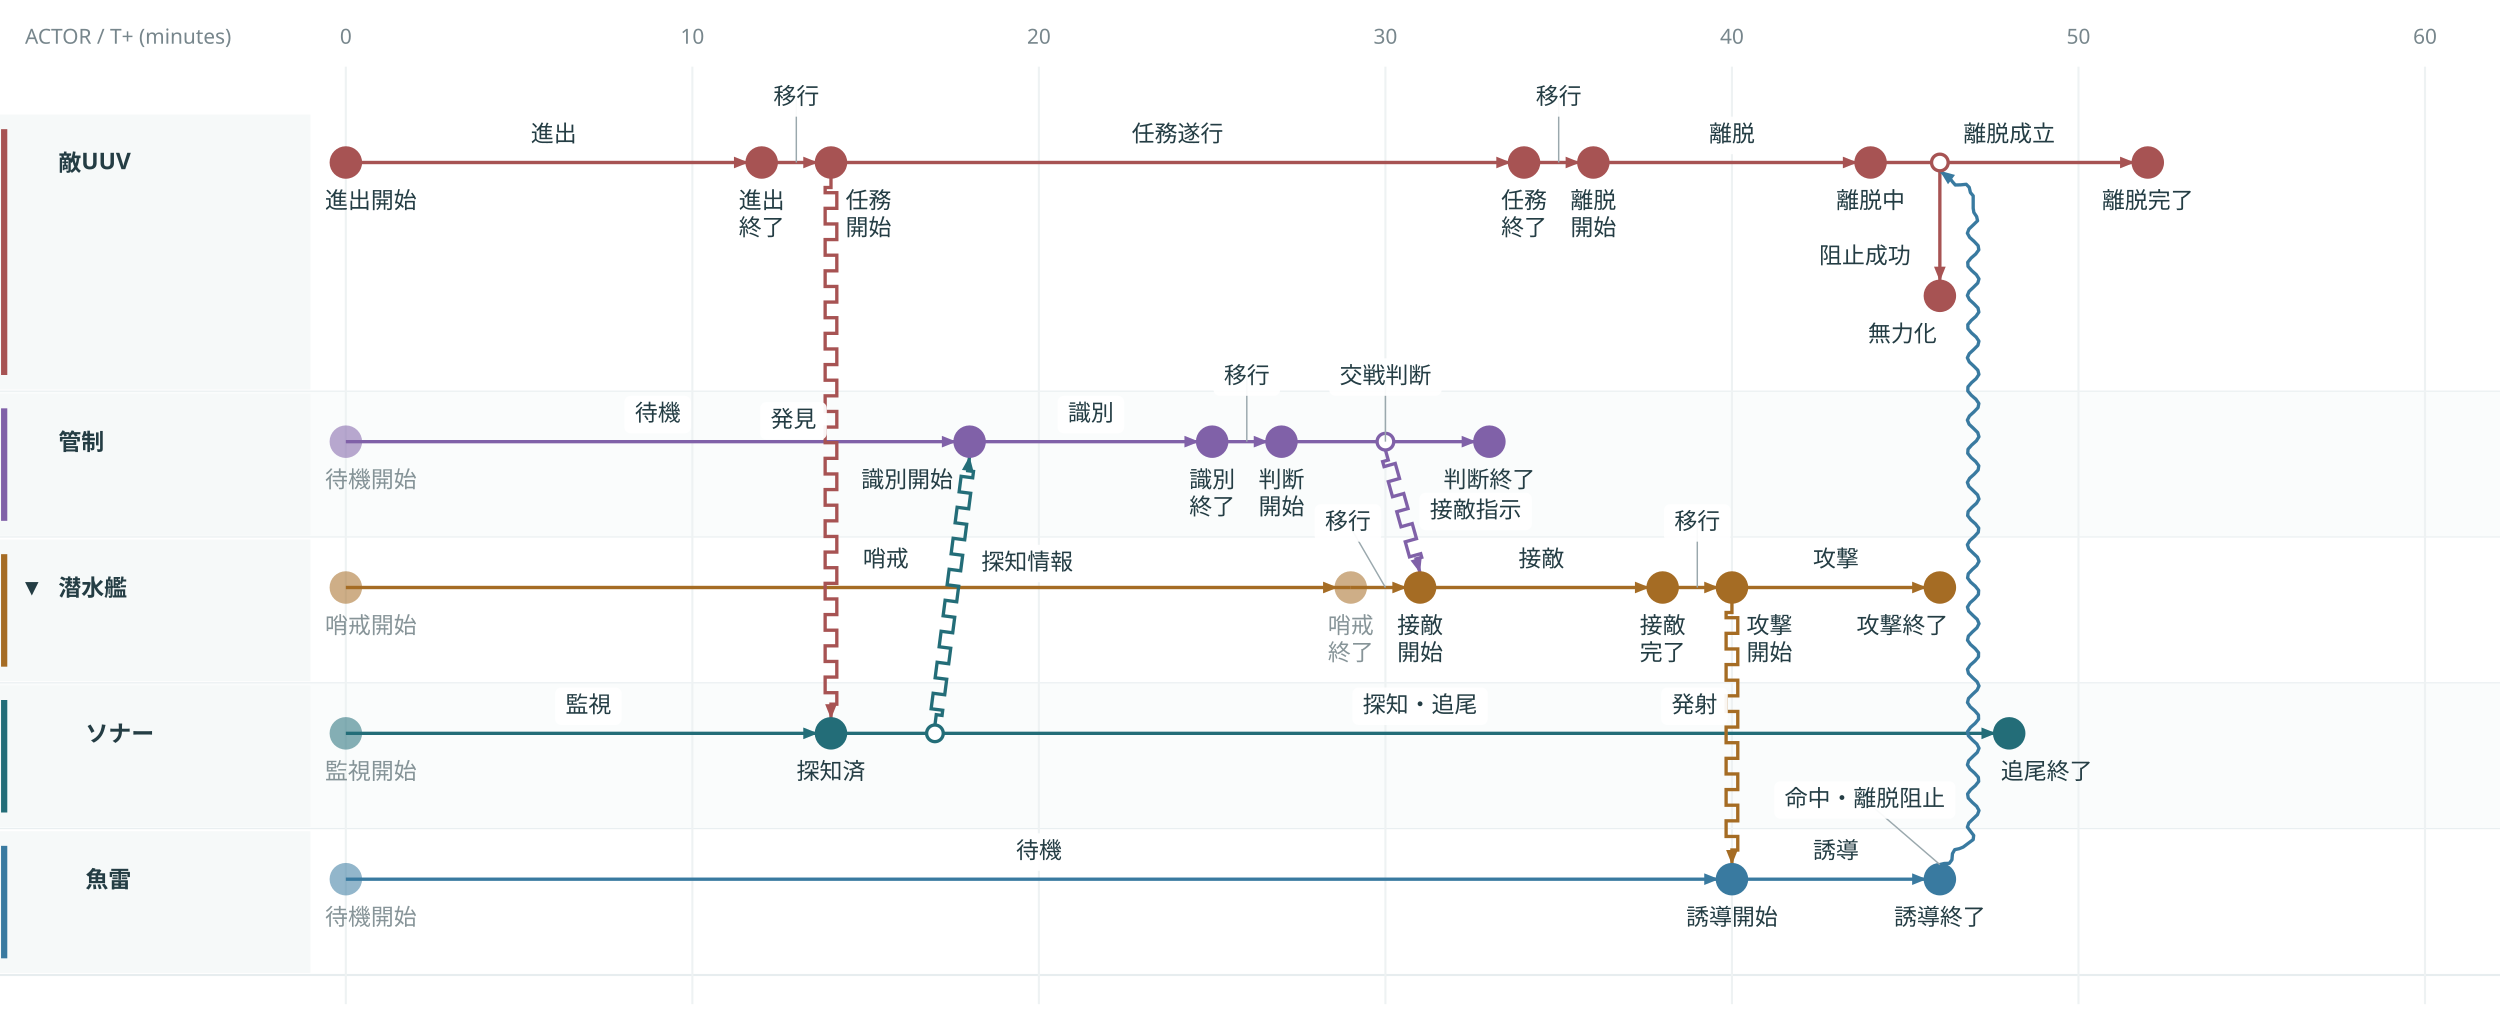
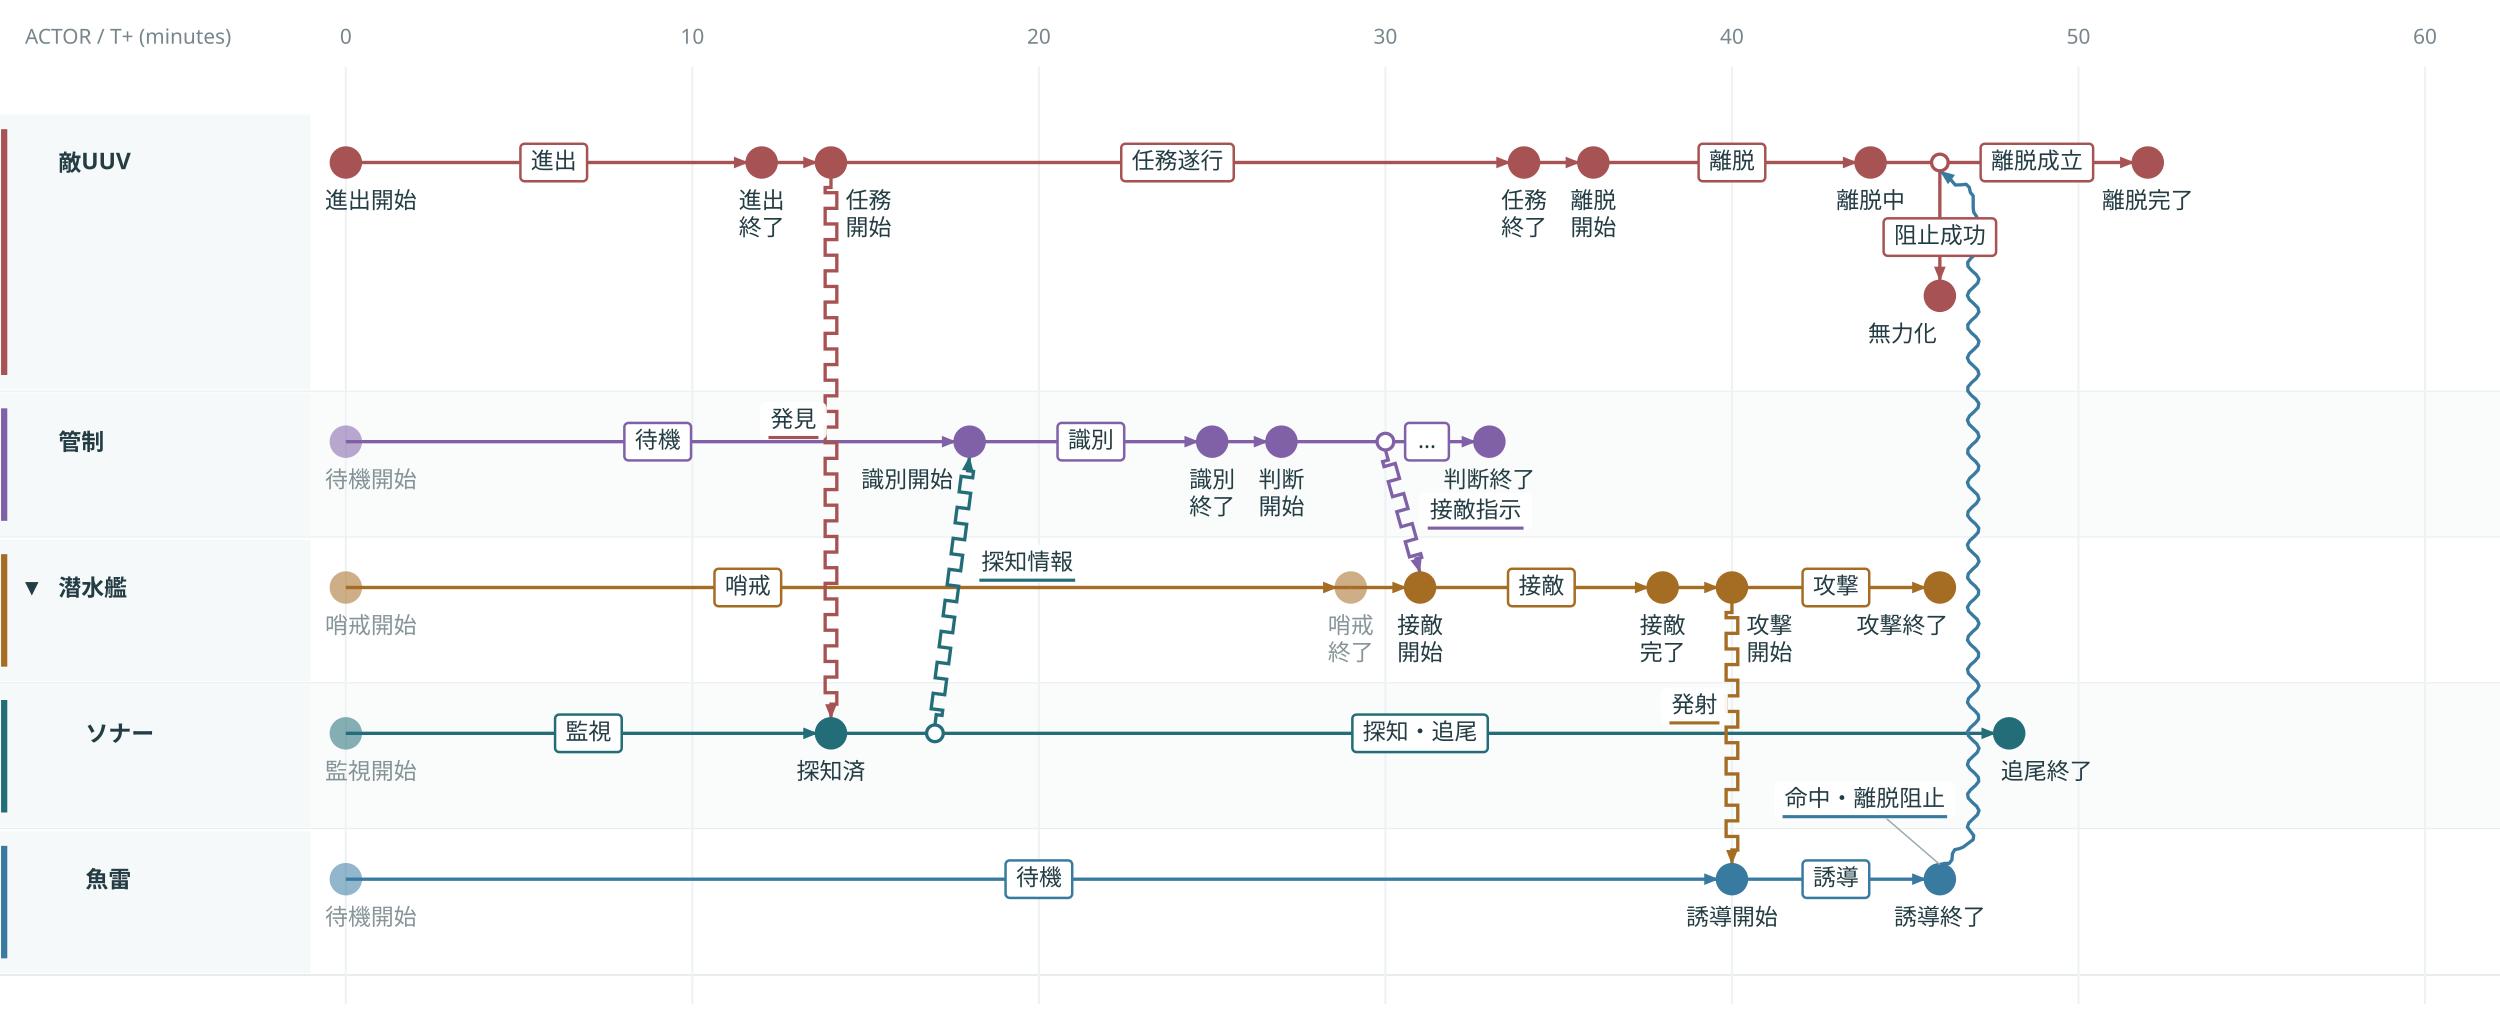
<svg xmlns="http://www.w3.org/2000/svg" width="1200" height="492" viewBox="0 0 1200 492" role="img" aria-label="潜水艦グループ — ソナー・魚雷による任務阻止" font-family="Segoe UI, Noto Sans JP, sans-serif" font-size="11" fill="#243d44" data-view="mission">
  <defs>
    <marker id="arrow" viewBox="0 0 10 10" refX="10" refY="5" markerWidth="7" markerHeight="7" orient="auto-start-reverse" markerUnits="userSpaceOnUse">
      <path d="M0,1 L10,5 L0,9 Z" fill="context-stroke" />
    </marker>
    <marker id="state-arrow" viewBox="0 0 10 10" refX="19" refY="5" markerWidth="7" markerHeight="7" orient="auto-start-reverse" markerUnits="userSpaceOnUse">
      <path d="M0,1 L10,5 L0,9 Z" fill="context-stroke" />
    </marker>
    <clipPath id="time-clip">
      <rect x="152" y="32" width="1048" height="492" />
    </clipPath>
  </defs>
  <rect width="100%" height="100%" fill="white" />
  <rect x="0" y="54" width="1200" height="134" fill="#ffffff" />
  <path d="M0,188 H1200" stroke="#e7edef" />
  <rect x="0" y="188" width="1200" height="70" fill="#fafcfc" />
  <path d="M0,258 H1200" stroke="#e7edef" />
  <rect x="0" y="258" width="1200" height="70" fill="#ffffff" />
  <path d="M0,328 H1200" stroke="#e7edef" />
  <rect x="0" y="328" width="1200" height="70" fill="#fafcfc" />
  <path d="M0,398 H1200" stroke="#e7edef" />
  <rect x="0" y="398" width="1200" height="70" fill="#ffffff" />
  <path d="M0,468 H1200" stroke="#e7edef" />
  <path d="M166,32 V482" stroke="#eef2f3" />
  <text x="166" y="21" text-anchor="middle" font-size="10" fill="#77868c">0</text>
  <path d="M332.333,32 V482" stroke="#eef2f3" />
  <text x="332.333" y="21" text-anchor="middle" font-size="10" fill="#77868c">10</text>
  <path d="M498.667,32 V482" stroke="#eef2f3" />
  <text x="498.667" y="21" text-anchor="middle" font-size="10" fill="#77868c">20</text>
  <path d="M665,32 V482" stroke="#eef2f3" />
  <text x="665" y="21" text-anchor="middle" font-size="10" fill="#77868c">30</text>
  <path d="M831.333,32 V482" stroke="#eef2f3" />
  <text x="831.333" y="21" text-anchor="middle" font-size="10" fill="#77868c">40</text>
  <path d="M997.667,32 V482" stroke="#eef2f3" />
  <text x="997.667" y="21" text-anchor="middle" font-size="10" fill="#77868c">50</text>
  <path d="M1164,32 V482" stroke="#eef2f3" />
  <text x="1164" y="21" text-anchor="middle" font-size="10" fill="#77868c">60</text>
  <text x="12" y="21" font-size="10" fill="#77868c">ACTOR / T+ (minutes)</text>
  <g clip-path="url(#time-clip)">
    <g class="edge task">
      <path class="line" data-polarity="positive" d="M166.00,78.00 L365.60,78.00" fill="none" stroke="#a75353" stroke-width="1.6" opacity="1" stroke-linejoin="round" marker-end="url(#state-arrow)" />
    </g>
    <g class="edge task">
      <path class="line" data-polarity="positive" d="M398.87,78.00 L731.53,78.00" fill="none" stroke="#a75353" stroke-width="1.6" opacity="1" stroke-linejoin="round" marker-end="url(#state-arrow)" />
    </g>
    <g class="edge task">
      <path class="line" data-polarity="positive" d="M764.80,78.00 L897.87,78.00" fill="none" stroke="#a75353" stroke-width="1.6" opacity="1" stroke-linejoin="round" marker-end="url(#state-arrow)" />
    </g>
    <g class="edge task">
      <path class="line" data-polarity="positive" d="M166.00,352.00 L398.87,352.00" fill="none" stroke="#236d78" stroke-width="1.6" opacity="1" stroke-linejoin="round" marker-end="url(#state-arrow)" />
    </g>
    <g class="edge task">
      <path class="line" data-polarity="positive" d="M398.87,352.00 L964.40,352.00" fill="none" stroke="#236d78" stroke-width="1.6" opacity="1" stroke-linejoin="round" marker-end="url(#state-arrow)" />
    </g>
    <g class="edge task">
      <path class="line" data-polarity="positive" d="M166.00,212.00 L465.40,212.00" fill="none" stroke="#8061a8" stroke-width="1.6" opacity="1" stroke-linejoin="round" marker-end="url(#state-arrow)" />
    </g>
    <g class="edge task">
      <path class="line" data-polarity="positive" d="M465.40,212.00 L581.83,212.00" fill="none" stroke="#8061a8" stroke-width="1.6" opacity="1" stroke-linejoin="round" marker-end="url(#state-arrow)" />
    </g>
    <g class="edge task">
      <path class="line" data-polarity="positive" d="M615.10,212.00 L714.90,212.00" fill="none" stroke="#8061a8" stroke-width="1.6" opacity="1" stroke-linejoin="round" marker-end="url(#state-arrow)" />
    </g>
    <g class="edge task">
      <path class="line" data-polarity="positive" d="M166.00,282.00 L648.37,282.00" fill="none" stroke="#a56c24" stroke-width="1.6" opacity="1" stroke-linejoin="round" marker-end="url(#state-arrow)" />
    </g>
    <g class="edge task">
      <path class="line" data-polarity="positive" d="M681.63,282.00 L798.07,282.00" fill="none" stroke="#a56c24" stroke-width="1.6" opacity="1" stroke-linejoin="round" marker-end="url(#state-arrow)" />
    </g>
    <g class="edge task">
      <path class="line" data-polarity="positive" d="M831.33,282.00 L931.13,282.00" fill="none" stroke="#a56c24" stroke-width="1.6" opacity="1" stroke-linejoin="round" marker-end="url(#state-arrow)" />
    </g>
    <g class="edge task">
      <path class="line" data-polarity="positive" d="M166.00,422.00 L831.33,422.00" fill="none" stroke="#397aa0" stroke-width="1.6" opacity="1" stroke-linejoin="round" marker-end="url(#state-arrow)" />
    </g>
    <g class="edge task">
      <path class="line" data-polarity="positive" d="M831.33,422.00 L931.13,422.00" fill="none" stroke="#397aa0" stroke-width="1.6" opacity="1" stroke-linejoin="round" marker-end="url(#state-arrow)" />
    </g>
    <g class="edge task">
      <path class="line" data-polarity="positive" d="M365.60,78.00 L398.87,78.00" fill="none" stroke="#a75353" stroke-width="1.6" opacity="1" stroke-linejoin="round" marker-end="url(#state-arrow)" />
    </g>
    <g class="edge task">
      <path class="line" data-polarity="positive" d="M731.53,78.00 L764.80,78.00" fill="none" stroke="#a75353" stroke-width="1.6" opacity="1" stroke-linejoin="round" marker-end="url(#state-arrow)" />
    </g>
    <g class="edge task">
      <path class="line" data-polarity="positive" d="M897.87,78.00 L1030.93,78.00" fill="none" stroke="#a75353" stroke-width="1.6" opacity="1" stroke-linejoin="round" marker-end="url(#state-arrow)" />
    </g>
    <g class="edge task">
      <path class="line" data-polarity="positive" d="M581.83,212.00 L615.10,212.00" fill="none" stroke="#8061a8" stroke-width="1.6" opacity="1" stroke-linejoin="round" marker-end="url(#state-arrow)" />
    </g>
    <g class="edge task">
      <path class="line" data-polarity="positive" d="M648.37,282.00 L681.63,282.00" fill="none" stroke="#a56c24" stroke-width="1.6" opacity="1" stroke-linejoin="round" marker-end="url(#state-arrow)" />
    </g>
    <g class="edge task">
      <path class="line" data-polarity="positive" d="M798.07,282.00 L831.33,282.00" fill="none" stroke="#a56c24" stroke-width="1.6" opacity="1" stroke-linejoin="round" marker-end="url(#state-arrow)" />
    </g>
    <g class="edge outcome">
      <path class="line" data-polarity="positive" d="M931.13,82.00 L931.13,135.00" fill="none" stroke="#a75353" stroke-width="1.6" opacity="1" stroke-linejoin="round" marker-end="url(#arrow)" />
    </g>
    <g class="edge causal">
      <defs>
        <marker id="causal-arrow-20" viewBox="0 0 10 10" refX="10" refY="5" markerWidth="7" markerHeight="7" orient="90" markerUnits="userSpaceOnUse">
          <path d="M0,1 L10,5 L0,9 Z" fill="#a75353" />
        </marker>
      </defs>
      <path class="line" data-polarity="positive" d="M398.87,85.00 L398.87,90.00 L396.07,90.00 L396.07,92.50 L401.67,92.50 L401.67,100.00 L396.07,100.00 L396.07,107.50 L401.67,107.50 L401.67,115.00 L396.07,115.00 L396.07,122.50 L401.67,122.50 L401.67,130.00 L396.07,130.00 L396.07,137.50 L401.67,137.50 L401.67,145.00 L396.07,145.00 L396.07,152.50 L401.67,152.50 L401.67,160.00 L396.07,160.00 L396.07,167.50 L401.67,167.50 L401.67,175.00 L396.07,175.00 L396.07,182.50 L401.67,182.50 L401.67,190.00 L396.07,190.00 L396.07,197.50 L401.67,197.50 L401.67,205.00 L396.07,205.00 L396.07,212.50 L401.67,212.50 L401.67,220.00 L396.07,220.00 L396.07,227.50 L401.67,227.50 L401.67,235.00 L396.07,235.00 L396.07,242.50 L401.67,242.50 L401.67,250.00 L396.07,250.00 L396.07,257.50 L401.67,257.50 L401.67,265.00 L396.07,265.00 L396.07,272.50 L401.67,272.50 L401.67,280.00 L396.07,280.00 L396.07,287.50 L401.67,287.50 L401.67,295.00 L396.07,295.00 L396.07,302.50 L401.67,302.50 L401.67,310.00 L396.07,310.00 L396.07,317.50 L401.67,317.50 L401.67,325.00 L396.07,325.00 L396.07,332.50 L401.67,332.50 L401.67,338.00 L398.87,338.00 L398.87,345.00" fill="none" stroke="#a75353" stroke-width="1.6" opacity="1" stroke-linejoin="miter" marker-end="url(#causal-arrow-20)" />
    </g>
    <g class="edge causal">
      <defs>
        <marker id="causal-arrow-21" viewBox="0 0 10 10" refX="10" refY="5" markerWidth="7" markerHeight="7" orient="-82.653" markerUnits="userSpaceOnUse">
          <path d="M0,1 L10,5 L0,9 Z" fill="#236d78" />
        </marker>
      </defs>
      <path class="line" data-polarity="positive" d="M448.77,348.00 L449.41,343.04 L452.18,343.40 L452.50,340.92 L446.95,340.20 L447.91,332.77 L453.46,333.48 L454.42,326.04 L448.87,325.33 L449.83,317.89 L455.38,318.60 L456.34,311.17 L450.79,310.45 L451.74,303.01 L457.30,303.73 L458.26,296.29 L452.70,295.57 L453.66,288.13 L459.22,288.85 L460.18,281.41 L454.62,280.70 L455.58,273.26 L461.13,273.97 L462.09,266.54 L456.54,265.82 L457.50,258.38 L463.05,259.10 L464.01,251.66 L458.46,250.94 L459.42,243.50 L464.97,244.22 L465.93,236.78 L460.38,236.07 L461.34,228.63 L466.89,229.34 L467.28,226.30 L464.50,225.94 L465.40,219.00" fill="none" stroke="#236d78" stroke-width="1.6" opacity="1" stroke-linejoin="miter" marker-end="url(#causal-arrow-21)" />
    </g>
    <g class="edge causal">
      <defs>
        <marker id="causal-arrow-22" viewBox="0 0 10 10" refX="10" refY="5" markerWidth="7" markerHeight="7" orient="74.256" markerUnits="userSpaceOnUse">
          <path d="M0,1 L10,5 L0,9 Z" fill="#8061a8" />
        </marker>
      </defs>
      <path class="line" data-polarity="positive" d="M665.00,216.00 L666.36,220.81 L663.66,221.57 L664.34,223.98 L669.73,222.46 L671.77,229.68 L666.38,231.20 L668.41,238.42 L673.80,236.90 L675.84,244.11 L670.45,245.63 L672.48,252.85 L677.87,251.33 L679.91,258.55 L674.52,260.07 L676.55,267.29 L681.94,265.77 L682.43,267.50 L679.73,268.26 L681.63,275.00" fill="none" stroke="#8061a8" stroke-width="1.6" opacity="1" stroke-linejoin="miter" marker-end="url(#causal-arrow-22)" />
    </g>
    <g class="edge causal">
      <defs>
        <marker id="causal-arrow-23" viewBox="0 0 10 10" refX="10" refY="5" markerWidth="7" markerHeight="7" orient="90" markerUnits="userSpaceOnUse">
          <path d="M0,1 L10,5 L0,9 Z" fill="#a56c24" />
        </marker>
      </defs>
      <path class="line" data-polarity="positive" d="M831.33,289.00 L831.33,294.00 L828.53,294.00 L828.53,296.50 L834.13,296.50 L834.13,304.00 L828.53,304.00 L828.53,311.50 L834.13,311.50 L834.13,319.00 L828.53,319.00 L828.53,326.50 L834.13,326.50 L834.13,334.00 L828.53,334.00 L828.53,341.50 L834.13,341.50 L834.13,349.00 L828.53,349.00 L828.53,356.50 L834.13,356.50 L834.13,364.00 L828.53,364.00 L828.53,371.50 L834.13,371.50 L834.13,379.00 L828.53,379.00 L828.53,386.50 L834.13,386.50 L834.13,394.00 L828.53,394.00 L828.53,401.50 L834.13,401.50 L834.13,408.00 L831.33,408.00 L831.33,415.00" fill="none" stroke="#a56c24" stroke-width="1.6" opacity="1" stroke-linejoin="miter" marker-end="url(#causal-arrow-23)" />
    </g>
    <g class="edge causal">
      <defs>
        <marker id="causal-arrow-24" viewBox="0 0 10 10" refX="10" refY="5" markerWidth="7" markerHeight="7" orient="-143.13" markerUnits="userSpaceOnUse">
          <path d="M0,1 L10,5 L0,9 Z" fill="#397aa0" />
        </marker>
      </defs>
      <path class="line" data-polarity="negative" d="M931.13,415.00 L931.13,415.00 L933.23,414.47 L935.67,414.38 L936.92,412.72 L937.18,409.73 L938.26,407.84 L940.41,407.37 L942.33,406.60 L943.93,405.40 L945.53,404.20 L947.13,403.00 L947.13,403.00 L947.13,403.00 L947.13,403.00 L947.37,401.01 L945.83,399.01 L944.35,397.02 L945.03,395.03 L947.10,393.03 L949.18,391.04 L949.92,389.05 L948.83,387.05 L946.62,385.06 L944.75,383.06 L944.45,381.07 L945.91,379.08 L948.18,377.08 L949.76,375.09 L949.61,373.10 L947.83,371.10 L945.59,369.11 L944.37,367.12 L944.96,365.12 L946.98,363.13 L949.10,361.14 L949.93,359.14 L948.92,357.15 L946.73,355.15 L944.81,353.16 L944.42,351.17 L945.81,349.17 L948.08,347.18 L949.72,345.19 L949.66,343.19 L947.94,341.20 L945.69,339.21 L944.39,337.21 L944.89,335.22 L946.87,333.23 L949.02,331.23 L949.93,329.24 L949.00,327.25 L946.84,325.25 L944.87,323.26 L944.39,321.26 L945.71,319.27 L947.97,317.28 L949.67,315.28 L949.71,313.29 L948.05,311.30 L945.79,309.30 L944.41,307.31 L944.82,305.32 L946.76,303.32 L948.94,301.33 L949.93,299.34 L949.09,297.34 L946.96,295.35 L944.94,293.35 L944.37,291.36 L945.62,289.37 L947.86,287.37 L949.63,285.38 L949.75,283.39 L948.16,281.39 L945.89,279.40 L944.44,277.41 L944.76,275.41 L946.64,273.42 L948.85,271.43 L949.93,269.43 L949.17,267.44 L947.07,265.45 L945.01,263.45 L944.35,261.46 L945.52,259.46 L947.75,257.47 L949.57,255.48 L949.79,253.48 L948.26,251.49 L945.99,249.50 L944.47,247.50 L944.70,245.51 L946.53,243.52 L948.76,241.52 L949.91,239.53 L949.24,237.54 L947.18,235.54 L945.09,233.55 L944.34,231.55 L945.43,229.56 L947.64,227.57 L949.51,225.57 L949.82,223.58 L948.36,221.59 L946.10,219.59 L944.51,217.60 L944.65,215.61 L946.42,213.61 L948.66,211.62 L949.90,209.63 L949.31,207.63 L947.30,205.64 L945.17,203.65 L944.34,201.65 L945.34,199.66 L947.53,197.66 L949.45,195.67 L949.85,193.68 L948.47,191.68 L946.20,189.69 L944.55,187.70 L944.60,185.70 L946.31,183.71 L948.57,181.72 L949.88,179.72 L949.38,177.73 L947.41,175.74 L945.25,173.74 L944.33,171.75 L945.26,169.75 L947.41,167.76 L949.39,165.77 L949.88,163.77 L948.56,161.78 L946.31,159.79 L944.60,157.79 L944.55,155.80 L946.21,153.81 L948.47,151.81 L949.85,149.82 L949.45,147.83 L947.52,145.83 L945.34,143.84 L944.34,141.85 L945.17,139.85 L947.30,137.86 L949.32,135.86 L949.90,133.87 L948.66,131.88 L946.42,129.88 L944.65,127.89 L944.51,125.90 L946.10,123.90 L948.37,121.91 L949.83,119.92 L949.51,117.92 L947.63,115.93 L945.43,113.94 L944.34,111.94 L945.09,109.95 L947.19,107.95 L949.23,105.96 L948.78,103.97 L947.45,101.97 L947.13,99.98 L947.13,97.99 L947.13,95.99 L947.13,94.00 L947.13,94.00 L947.13,94.00 L947.13,94.00 L945.81,92.44 L945.21,89.90 L943.79,88.46 L941.08,88.73 L938.54,88.79 L937.20,87.25 L935.93,85.60 L934.33,84.40 L932.73,83.20 L931.13,82.00 L931.13,82.00" fill="none" stroke="#397aa0" stroke-width="1.6" opacity="1" stroke-linejoin="round" marker-end="url(#causal-arrow-24)" />
    </g>
    <g class="junction" data-time="46">
      <circle cx="931.133" cy="78" r="4" fill="white" stroke="#a75353" stroke-width="1.6" />
    </g>
    <g class="junction" data-time="17">
      <circle cx="448.767" cy="352" r="4" fill="white" stroke="#236d78" stroke-width="1.6" />
    </g>
    <g class="junction" data-time="30">
      <circle cx="665" cy="212" r="4" fill="white" stroke="#8061a8" stroke-width="1.6" />
    </g>
    <g class="state" opacity="1">
      <circle class="body" cx="166" cy="78" r="7" fill="#a75353" stroke="#a75353" stroke-width="1.6" />
      <text x="178" y="100" text-anchor="middle" font-size="11">進出開始</text>
    </g>
    <g class="state" opacity="1">
      <circle class="body" cx="365.6" cy="78" r="7" fill="#a75353" stroke="#a75353" stroke-width="1.6" />
      <text x="365.6" y="100" text-anchor="middle" font-size="11">進出</text>
      <text x="365.6" y="113" text-anchor="middle" font-size="11">終了</text>
    </g>
    <g class="state" opacity="1">
      <circle class="body" cx="398.867" cy="78" r="7" fill="#a75353" stroke="#a75353" stroke-width="1.6" />
      <text x="416.867" y="100" text-anchor="middle" font-size="11">任務</text>
      <text x="416.867" y="113" text-anchor="middle" font-size="11">開始</text>
    </g>
    <g class="state" opacity="1">
      <circle class="body" cx="731.533" cy="78" r="7" fill="#a75353" stroke="#a75353" stroke-width="1.6" />
      <text x="731.533" y="100" text-anchor="middle" font-size="11">任務</text>
      <text x="731.533" y="113" text-anchor="middle" font-size="11">終了</text>
    </g>
    <g class="state" opacity="1">
      <circle class="body" cx="764.8" cy="78" r="7" fill="#a75353" stroke="#a75353" stroke-width="1.6" />
      <text x="764.8" y="100" text-anchor="middle" font-size="11">離脱</text>
      <text x="764.8" y="113" text-anchor="middle" font-size="11">開始</text>
    </g>
    <g class="state" opacity="1">
      <circle class="body" cx="897.867" cy="78" r="7" fill="#a75353" stroke="#a75353" stroke-width="1.6" />
      <text x="897.867" y="100" text-anchor="middle" font-size="11">離脱中</text>
    </g>
    <g class="state" opacity="1">
      <circle class="body" cx="931.133" cy="142" r="7" fill="#a75353" stroke="#a75353" stroke-width="1.6" />
      <text x="913.133" y="164" text-anchor="middle" font-size="11">無力化</text>
    </g>
    <g class="state" opacity="1">
      <circle class="body" cx="1030.933" cy="78" r="7" fill="#a75353" stroke="#a75353" stroke-width="1.6" />
      <text x="1030.933" y="100" text-anchor="middle" font-size="11">離脱完了</text>
    </g>
    <g class="state" opacity="0.55">
      <circle class="body" cx="166" cy="212" r="7" fill="#8061a8" stroke="#8061a8" stroke-width="1.6" />
      <text x="178" y="234" text-anchor="middle" font-size="11">待機開始</text>
    </g>
    <g class="state" opacity="1">
      <circle class="body" cx="465.4" cy="212" r="7" fill="#8061a8" stroke="#8061a8" stroke-width="1.6" />
      <text x="435.4" y="234" text-anchor="middle" font-size="11">識別開始</text>
    </g>
    <g class="state" opacity="1">
      <circle class="body" cx="581.833" cy="212" r="7" fill="#8061a8" stroke="#8061a8" stroke-width="1.6" />
      <text x="581.833" y="234" text-anchor="middle" font-size="11">識別</text>
      <text x="581.833" y="247" text-anchor="middle" font-size="11">終了</text>
    </g>
    <g class="state" opacity="1">
      <circle class="body" cx="615.1" cy="212" r="7" fill="#8061a8" stroke="#8061a8" stroke-width="1.6" />
      <text x="615.1" y="234" text-anchor="middle" font-size="11">判断</text>
      <text x="615.1" y="247" text-anchor="middle" font-size="11">開始</text>
    </g>
    <g class="state" opacity="1">
      <circle class="body" cx="714.9" cy="212" r="7" fill="#8061a8" stroke="#8061a8" stroke-width="1.6" />
      <text x="714.9" y="234" text-anchor="middle" font-size="11">判断終了</text>
    </g>
    <g class="state" opacity="0.55">
      <circle class="body" cx="166" cy="282" r="7" fill="#a56c24" stroke="#a56c24" stroke-width="1.6" />
      <text x="178" y="304" text-anchor="middle" font-size="11">哨戒開始</text>
    </g>
    <g class="state" opacity="0.55">
      <circle class="body" cx="648.367" cy="282" r="7" fill="#a56c24" stroke="#a56c24" stroke-width="1.6" />
      <text x="648.367" y="304" text-anchor="middle" font-size="11">哨戒</text>
      <text x="648.367" y="317" text-anchor="middle" font-size="11">終了</text>
    </g>
    <g class="state" opacity="1">
      <circle class="body" cx="681.633" cy="282" r="7" fill="#a56c24" stroke="#a56c24" stroke-width="1.6" />
      <text x="681.633" y="304" text-anchor="middle" font-size="11">接敵</text>
      <text x="681.633" y="317" text-anchor="middle" font-size="11">開始</text>
    </g>
    <g class="state" opacity="1">
      <circle class="body" cx="798.067" cy="282" r="7" fill="#a56c24" stroke="#a56c24" stroke-width="1.6" />
      <text x="798.067" y="304" text-anchor="middle" font-size="11">接敵</text>
      <text x="798.067" y="317" text-anchor="middle" font-size="11">完了</text>
    </g>
    <g class="state" opacity="1">
      <circle class="body" cx="831.333" cy="282" r="7" fill="#a56c24" stroke="#a56c24" stroke-width="1.6" />
      <text x="849.333" y="304" text-anchor="middle" font-size="11">攻撃</text>
      <text x="849.333" y="317" text-anchor="middle" font-size="11">開始</text>
    </g>
    <g class="state" opacity="1">
      <circle class="body" cx="931.133" cy="282" r="7" fill="#a56c24" stroke="#a56c24" stroke-width="1.6" />
      <text x="913.133" y="304" text-anchor="middle" font-size="11">攻撃終了</text>
    </g>
    <g class="state" opacity="0.55">
      <circle class="body" cx="166" cy="352" r="7" fill="#236d78" stroke="#236d78" stroke-width="1.6" />
      <text x="178" y="374" text-anchor="middle" font-size="11">監視開始</text>
    </g>
    <g class="state" opacity="1">
      <circle class="body" cx="398.867" cy="352" r="7" fill="#236d78" stroke="#236d78" stroke-width="1.6" />
      <text x="398.867" y="374" text-anchor="middle" font-size="11">探知済</text>
    </g>
    <g class="state" opacity="1">
      <circle class="body" cx="964.4" cy="352" r="7" fill="#236d78" stroke="#236d78" stroke-width="1.6" />
      <text x="982.4" y="374" text-anchor="middle" font-size="11">追尾終了</text>
    </g>
    <g class="state" opacity="0.55">
      <circle class="body" cx="166" cy="422" r="7" fill="#397aa0" stroke="#397aa0" stroke-width="1.6" />
      <text x="178" y="444" text-anchor="middle" font-size="11">待機開始</text>
    </g>
    <g class="state" opacity="1">
      <circle class="body" cx="831.333" cy="422" r="7" fill="#397aa0" stroke="#397aa0" stroke-width="1.6" />
      <text x="831.333" y="444" text-anchor="middle" font-size="11">誘導開始</text>
    </g>
    <g class="state" opacity="1">
      <circle class="body" cx="931.133" cy="422" r="7" fill="#397aa0" stroke="#397aa0" stroke-width="1.6" />
      <text x="931.133" y="444" text-anchor="middle" font-size="11">誘導終了</text>
    </g>
-     <g class="edge-label">
-       <rect x="249.8" y="56" width="32" height="18" rx="3" fill="white" fill-opacity=".94" />
-       <text x="265.8" y="68" text-anchor="middle">進出</text>
-     </g>
-     <g class="edge-label">
-       <rect x="538.2" y="56" width="54" height="18" rx="3" fill="white" fill-opacity=".94" />
-       <text x="565.2" y="68" text-anchor="middle">任務遂行</text>
-     </g>
-     <g class="edge-label">
-       <rect x="815.333" y="56" width="32" height="18" rx="3" fill="white" fill-opacity=".94" />
-       <text x="831.333" y="68" text-anchor="middle">離脱</text>
-     </g>
-     <g class="edge-label">
-       <rect x="266.433" y="330" width="32" height="18" rx="3" fill="white" fill-opacity=".94" />
-       <text x="282.433" y="342" text-anchor="middle">監視</text>
-     </g>
-     <g class="edge-label">
-       <rect x="649.133" y="330" width="65" height="18" rx="3" fill="white" fill-opacity=".94" />
-       <text x="681.633" y="342" text-anchor="middle">探知・追尾</text>
-     </g>
-     <g class="edge-label">
-       <rect x="299.7" y="190" width="32" height="18" rx="3" fill="white" fill-opacity=".94" />
-       <text x="315.7" y="202" text-anchor="middle">待機</text>
-     </g>
-     <g class="edge-label">
-       <rect x="507.617" y="190" width="32" height="18" rx="3" fill="white" fill-opacity=".94" />
-       <text x="523.617" y="202" text-anchor="middle">識別</text>
-     </g>
-     <g class="edge-label">
-       <path class="label-leader" d="M665,212 L665,181" stroke="#9aa8ad" stroke-width="0.7" fill="none" />
-       <rect x="638" y="172" width="54" height="18" rx="3" fill="white" fill-opacity=".94" />
-       <text x="665" y="184" text-anchor="middle">交戦判断</text>
-     </g>
-     <g class="edge-label">
-       <rect x="409.183" y="260" width="32" height="18" rx="3" fill="white" fill-opacity=".94" />
-       <text x="425.183" y="272" text-anchor="middle">哨戒</text>
-     </g>
-     <g class="edge-label">
-       <rect x="723.85" y="260" width="32" height="18" rx="3" fill="white" fill-opacity=".94" />
-       <text x="739.85" y="272" text-anchor="middle">接敵</text>
-     </g>
-     <g class="edge-label">
-       <rect x="865.233" y="260" width="32" height="18" rx="3" fill="white" fill-opacity=".94" />
-       <text x="881.233" y="272" text-anchor="middle">攻撃</text>
-     </g>
-     <g class="edge-label">
-       <rect x="482.667" y="400" width="32" height="18" rx="3" fill="white" fill-opacity=".94" />
-       <text x="498.667" y="412" text-anchor="middle">待機</text>
-     </g>
-     <g class="edge-label">
-       <rect x="865.233" y="400" width="32" height="18" rx="3" fill="white" fill-opacity=".94" />
-       <text x="881.233" y="412" text-anchor="middle">誘導</text>
-     </g>
-     <g class="edge-label">
-       <path class="label-leader" d="M382.233,78 L382.233,47" stroke="#9aa8ad" stroke-width="0.7" fill="none" />
-       <rect x="366.233" y="38" width="32" height="18" rx="3" fill="white" fill-opacity=".94" />
-       <text x="382.233" y="50" text-anchor="middle">移行</text>
-     </g>
-     <g class="edge-label">
-       <path class="label-leader" d="M748.167,78 L748.167,47" stroke="#9aa8ad" stroke-width="0.7" fill="none" />
-       <rect x="732.167" y="38" width="32" height="18" rx="3" fill="white" fill-opacity=".94" />
-       <text x="748.167" y="50" text-anchor="middle">移行</text>
-     </g>
-     <g class="edge-label">
-       <rect x="937.4" y="56" width="54" height="18" rx="3" fill="white" fill-opacity=".94" />
-       <text x="964.4" y="68" text-anchor="middle">離脱成立</text>
-     </g>
-     <g class="edge-label">
-       <path class="label-leader" d="M598.467,212 L598.467,181" stroke="#9aa8ad" stroke-width="0.7" fill="none" />
-       <rect x="582.467" y="172" width="32" height="18" rx="3" fill="white" fill-opacity=".94" />
-       <text x="598.467" y="184" text-anchor="middle">移行</text>
-     </g>
-     <g class="edge-label">
-       <path class="label-leader" d="M665,282 L647,251" stroke="#9aa8ad" stroke-width="0.7" fill="none" />
-       <rect x="631" y="242" width="32" height="18" rx="3" fill="white" fill-opacity=".94" />
-       <text x="647" y="254" text-anchor="middle">移行</text>
-     </g>
-     <g class="edge-label">
-       <path class="label-leader" d="M814.7,282 L814.7,251" stroke="#9aa8ad" stroke-width="0.7" fill="none" />
-       <rect x="798.7" y="242" width="32" height="18" rx="3" fill="white" fill-opacity=".94" />
-       <text x="814.7" y="254" text-anchor="middle">移行</text>
-     </g>
-     <g class="edge-label">
-       <rect x="868.133" y="114.5" width="54" height="18" rx="3" fill="white" fill-opacity=".94" />
-       <text x="895.133" y="126.5" text-anchor="middle">阻止成功</text>
-     </g>
-     <g class="edge-label">
-       <rect x="364.867" y="193" width="32" height="18" rx="3" fill="white" fill-opacity=".94" />
+     <g class="edge-label task-label">
+       <rect class="label-frame" x="249.8" y="69" width="32" height="18" rx="2" fill="white" fill-opacity="1" stroke="#a75353" stroke-width="1.2" />
+       <text x="265.8" y="81" text-anchor="middle">進出</text>
+     </g>
+     <g class="edge-label task-label">
+       <rect class="label-frame" x="538.2" y="69" width="54" height="18" rx="2" fill="white" fill-opacity="1" stroke="#a75353" stroke-width="1.2" />
+       <text x="565.2" y="81" text-anchor="middle">任務遂行</text>
+     </g>
+     <g class="edge-label task-label">
+       <rect class="label-frame" x="815.333" y="69" width="32" height="18" rx="2" fill="white" fill-opacity="1" stroke="#a75353" stroke-width="1.2" />
+       <text x="831.333" y="81" text-anchor="middle">離脱</text>
+     </g>
+     <g class="edge-label task-label">
+       <rect class="label-frame" x="266.433" y="343" width="32" height="18" rx="2" fill="white" fill-opacity="1" stroke="#236d78" stroke-width="1.2" />
+       <text x="282.433" y="355" text-anchor="middle">監視</text>
+     </g>
+     <g class="edge-label task-label">
+       <rect class="label-frame" x="649.133" y="343" width="65" height="18" rx="2" fill="white" fill-opacity="1" stroke="#236d78" stroke-width="1.2" />
+       <text x="681.633" y="355" text-anchor="middle">探知・追尾</text>
+     </g>
+     <g class="edge-label task-label">
+       <rect class="label-frame" x="299.7" y="203" width="32" height="18" rx="2" fill="white" fill-opacity="1" stroke="#8061a8" stroke-width="1.2" />
+       <text x="315.7" y="215" text-anchor="middle">待機</text>
+     </g>
+     <g class="edge-label task-label">
+       <rect class="label-frame" x="507.617" y="203" width="32" height="18" rx="2" fill="white" fill-opacity="1" stroke="#8061a8" stroke-width="1.2" />
+       <text x="523.617" y="215" text-anchor="middle">識別</text>
+     </g>
+     <g class="edge-label task-label">
+       <rect class="label-frame" x="674.46" y="203" width="21" height="18" rx="2" fill="white" fill-opacity="1" stroke="#8061a8" stroke-width="1.2" />
+       <text x="684.96" y="215" text-anchor="middle">…</text>
+     </g>
+     <g class="edge-label task-label">
+       <rect class="label-frame" x="342.947" y="273" width="32" height="18" rx="2" fill="white" fill-opacity="1" stroke="#a56c24" stroke-width="1.2" />
+       <text x="358.947" y="285" text-anchor="middle">哨戒</text>
+     </g>
+     <g class="edge-label task-label">
+       <rect class="label-frame" x="723.85" y="273" width="32" height="18" rx="2" fill="white" fill-opacity="1" stroke="#a56c24" stroke-width="1.2" />
+       <text x="739.85" y="285" text-anchor="middle">接敵</text>
+     </g>
+     <g class="edge-label task-label">
+       <rect class="label-frame" x="865.233" y="273" width="32" height="18" rx="2" fill="white" fill-opacity="1" stroke="#a56c24" stroke-width="1.2" />
+       <text x="881.233" y="285" text-anchor="middle">攻撃</text>
+     </g>
+     <g class="edge-label task-label">
+       <rect class="label-frame" x="482.667" y="413" width="32" height="18" rx="2" fill="white" fill-opacity="1" stroke="#397aa0" stroke-width="1.2" />
+       <text x="498.667" y="425" text-anchor="middle">待機</text>
+     </g>
+     <g class="edge-label task-label">
+       <rect class="label-frame" x="865.233" y="413" width="32" height="18" rx="2" fill="white" fill-opacity="1" stroke="#397aa0" stroke-width="1.2" />
+       <text x="881.233" y="425" text-anchor="middle">誘導</text>
+     </g>
+     <g class="edge-label task-label">
+       <rect class="label-frame" x="950.707" y="69" width="54" height="18" rx="2" fill="white" fill-opacity="1" stroke="#a75353" stroke-width="1.2" />
+       <text x="977.707" y="81" text-anchor="middle">離脱成立</text>
+     </g>
+     <g class="edge-label task-label">
+       <rect class="label-frame" x="904.133" y="104.8" width="54" height="18" rx="2" fill="white" fill-opacity="1" stroke="#a75353" stroke-width="1.2" />
+       <text x="931.133" y="116.8" text-anchor="middle">阻止成功</text>
+     </g>
+     <g class="edge-label causal-label">
+       <rect class="label-background" x="364.867" y="193" width="32" height="18" rx="3" fill="white" fill-opacity="0.94" />
+       <path class="label-underline" d="M368.867,210 H392.867" fill="none" stroke="#a75353" stroke-width="1.5" />
      <text x="380.867" y="205" text-anchor="middle">発見</text>
    </g>
-     <g class="edge-label">
-       <rect x="466.083" y="261.5" width="54" height="18" rx="3" fill="white" fill-opacity=".94" />
+     <g class="edge-label causal-label">
+       <rect class="label-background" x="466.083" y="261.5" width="54" height="18" rx="3" fill="white" fill-opacity="0.94" />
+       <path class="label-underline" d="M470.083,278.5 H516.083" fill="none" stroke="#236d78" stroke-width="1.5" />
      <text x="493.083" y="273.5" text-anchor="middle">探知情報</text>
    </g>
-     <g class="edge-label">
-       <rect x="681.317" y="236.5" width="54" height="18" rx="3" fill="white" fill-opacity=".94" />
+     <g class="edge-label causal-label">
+       <rect class="label-background" x="681.317" y="236.5" width="54" height="18" rx="3" fill="white" fill-opacity="0.94" />
+       <path class="label-underline" d="M685.317,253.5 H731.317" fill="none" stroke="#8061a8" stroke-width="1.5" />
      <text x="708.317" y="248.5" text-anchor="middle">接敵指示</text>
    </g>
-     <g class="edge-label">
-       <rect x="797.333" y="330" width="32" height="18" rx="3" fill="white" fill-opacity=".94" />
+     <g class="edge-label causal-label">
+       <rect class="label-background" x="797.333" y="330" width="32" height="18" rx="3" fill="white" fill-opacity="0.94" />
+       <path class="label-underline" d="M801.333,347 H825.333" fill="none" stroke="#a56c24" stroke-width="1.5" />
      <text x="813.333" y="342" text-anchor="middle">発射</text>
    </g>
-     <g class="edge-label">
+     <g class="edge-label causal-label">
      <path class="label-leader" d="M931.133,415 L895.133,384" stroke="#9aa8ad" stroke-width="0.7" fill="none" />
-       <rect x="851.633" y="375" width="87" height="18" rx="3" fill="white" fill-opacity=".94" />
+       <rect class="label-background" x="851.633" y="375" width="87" height="18" rx="3" fill="white" fill-opacity="0.94" />
+       <path class="label-underline" d="M855.633,392 H934.633" fill="none" stroke="#397aa0" stroke-width="1.5" />
      <text x="895.133" y="387" text-anchor="middle">命中・離脱阻止</text>
    </g>
  </g>
  <g class="actor">
    <rect x="0" y="55" width="149" height="132" fill="#f6f9f9" />
    <path d="M2,62 V180" stroke="#a75353" stroke-width="3" />
    <text x="28" y="82" font-weight="600" font-size="11">敵UUV</text>
  </g>
  <g class="actor">
    <rect x="0" y="189" width="149" height="68" fill="#f6f9f9" />
    <path d="M2,196 V250" stroke="#8061a8" stroke-width="3" />
    <text x="28" y="216" font-weight="600" font-size="11">管制</text>
  </g>
  <g class="actor">
    <rect x="0" y="259" width="149" height="68" fill="#f6f9f9" />
    <path d="M2,266 V320" stroke="#a56c24" stroke-width="3" />
    <text class="collapse-toggle" data-collapse="uuv" x="12" y="286" font-size="13">▾</text>
    <text x="28" y="286" font-weight="600" font-size="11">潜水艦</text>
  </g>
  <g class="actor">
    <rect x="0" y="329" width="149" height="68" fill="#f6f9f9" />
    <path d="M2,336 V390" stroke="#236d78" stroke-width="3" />
    <text x="41" y="356" font-weight="600" font-size="11">ソナー</text>
  </g>
  <g class="actor">
    <rect x="0" y="399" width="149" height="68" fill="#f6f9f9" />
    <path d="M2,406 V460" stroke="#397aa0" stroke-width="3" />
    <text x="41" y="426" font-weight="600" font-size="11">魚雷</text>
  </g>
</svg>
